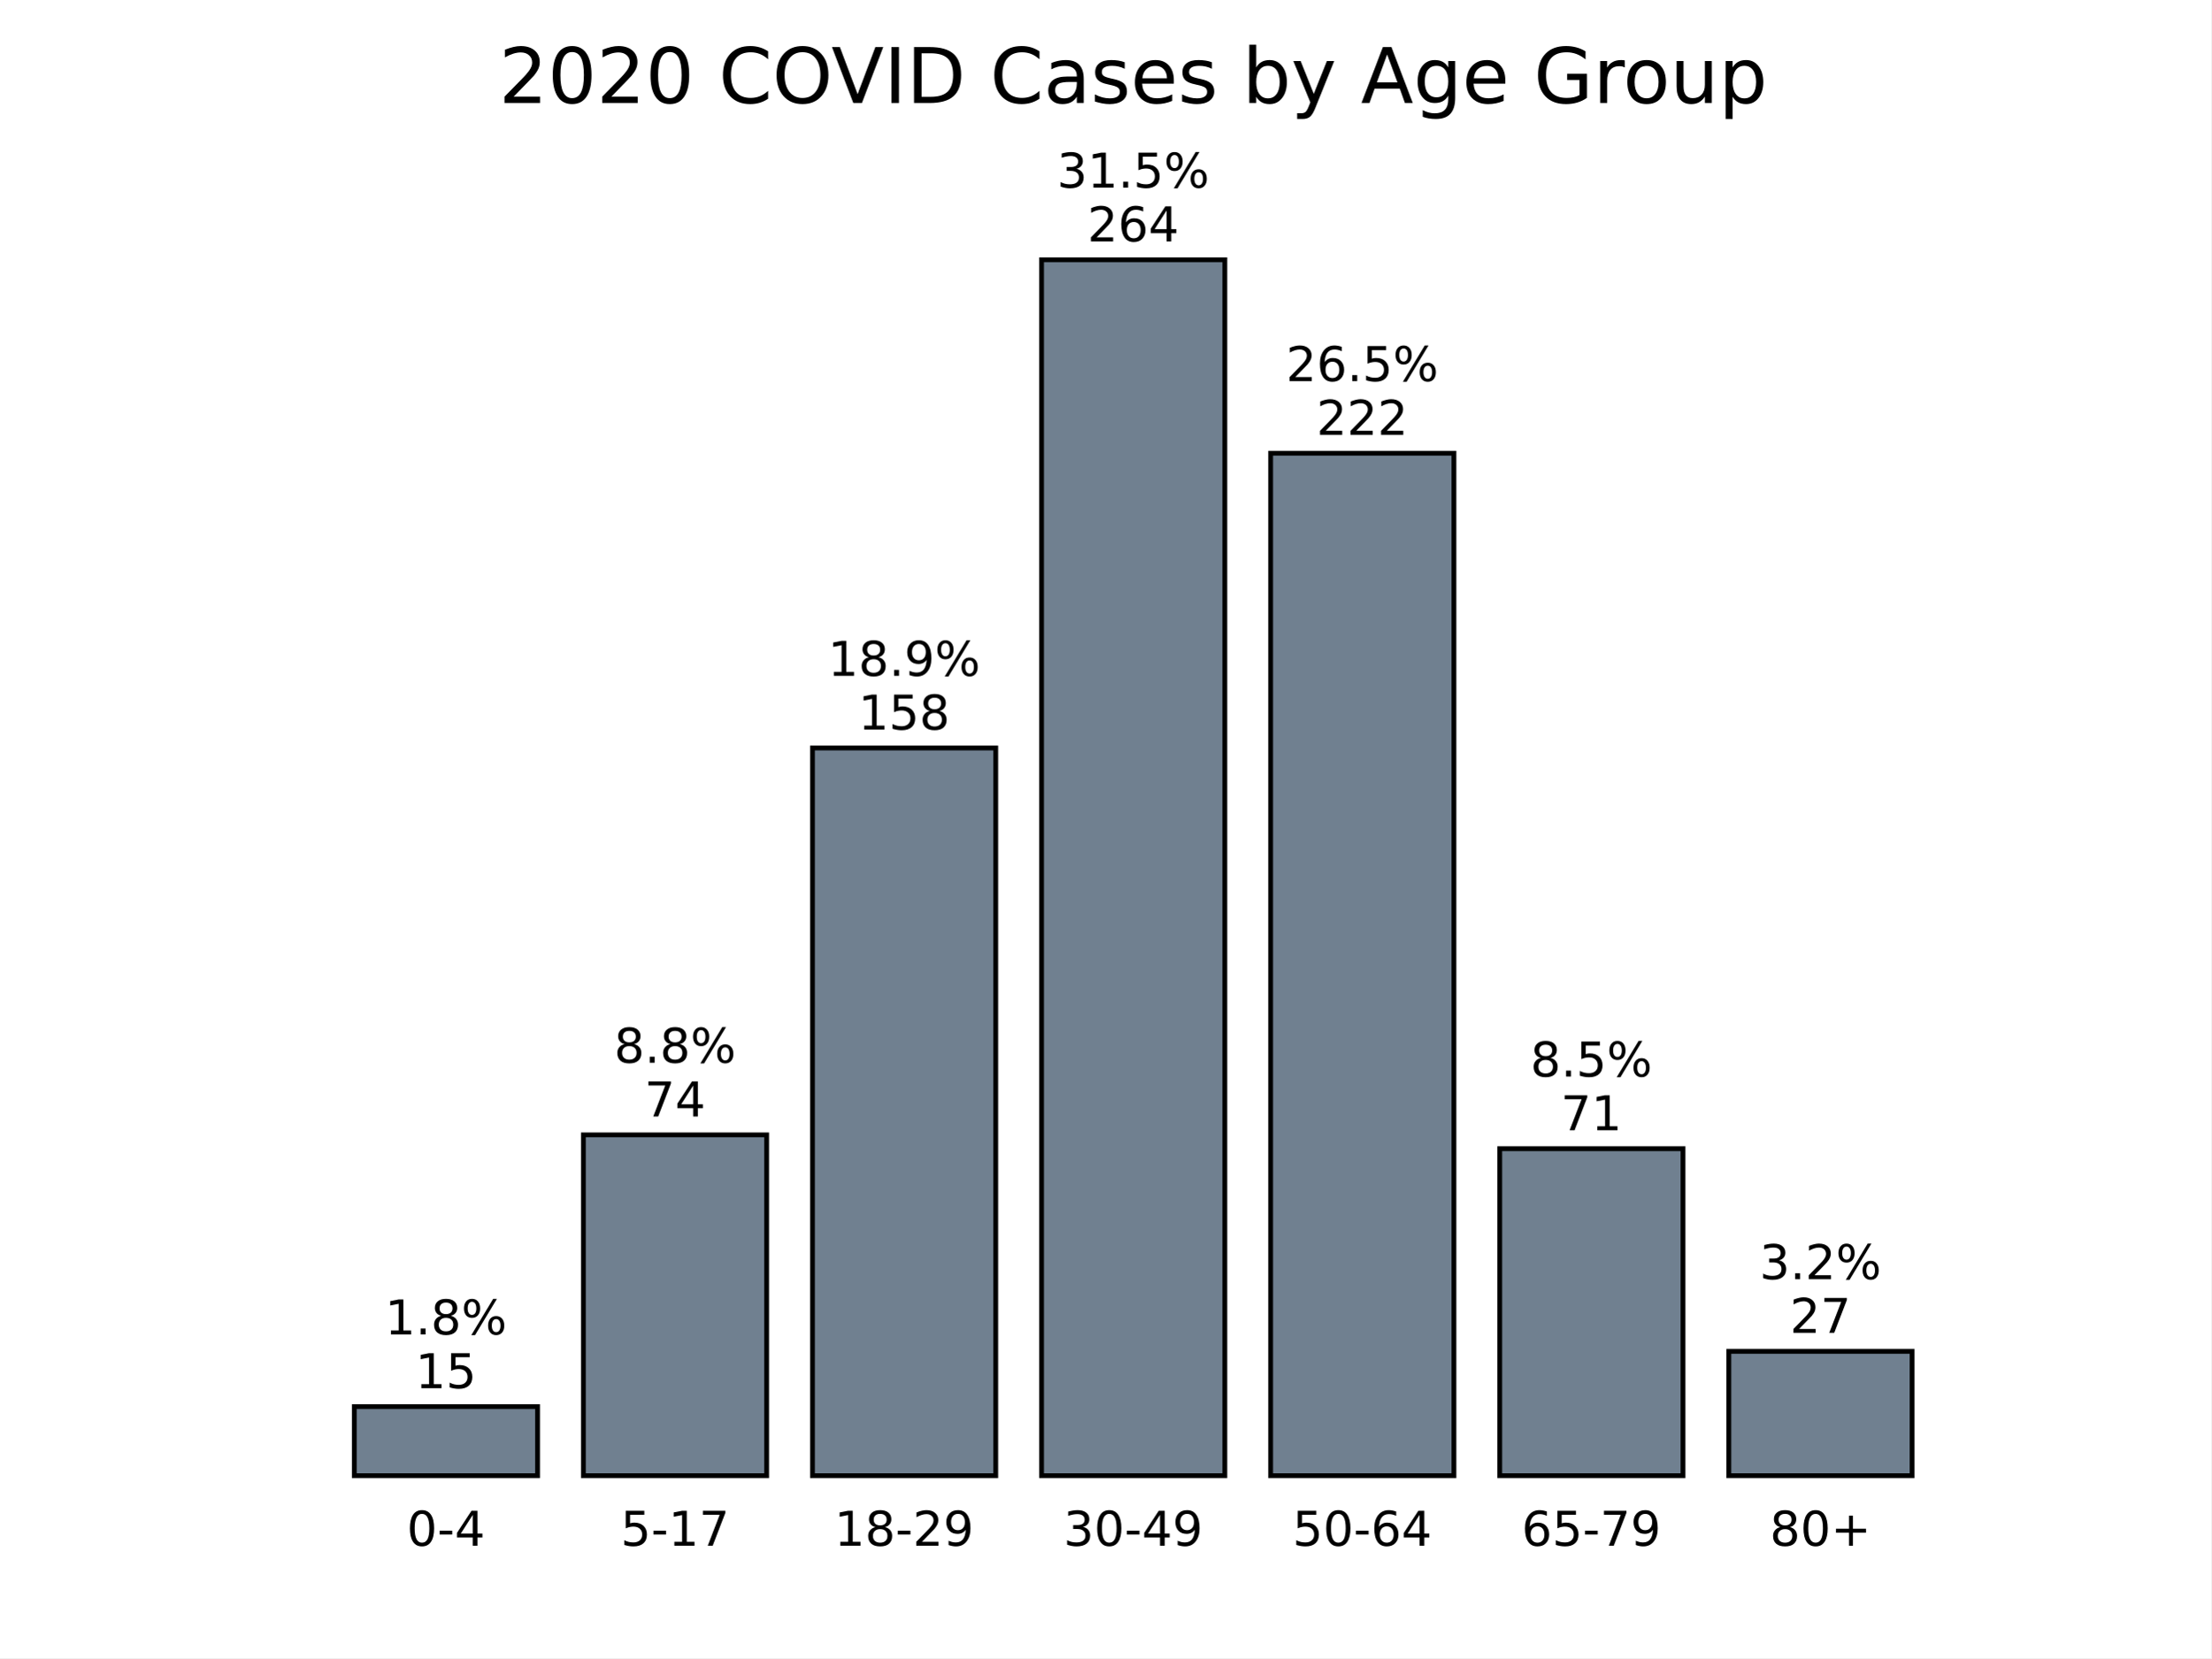
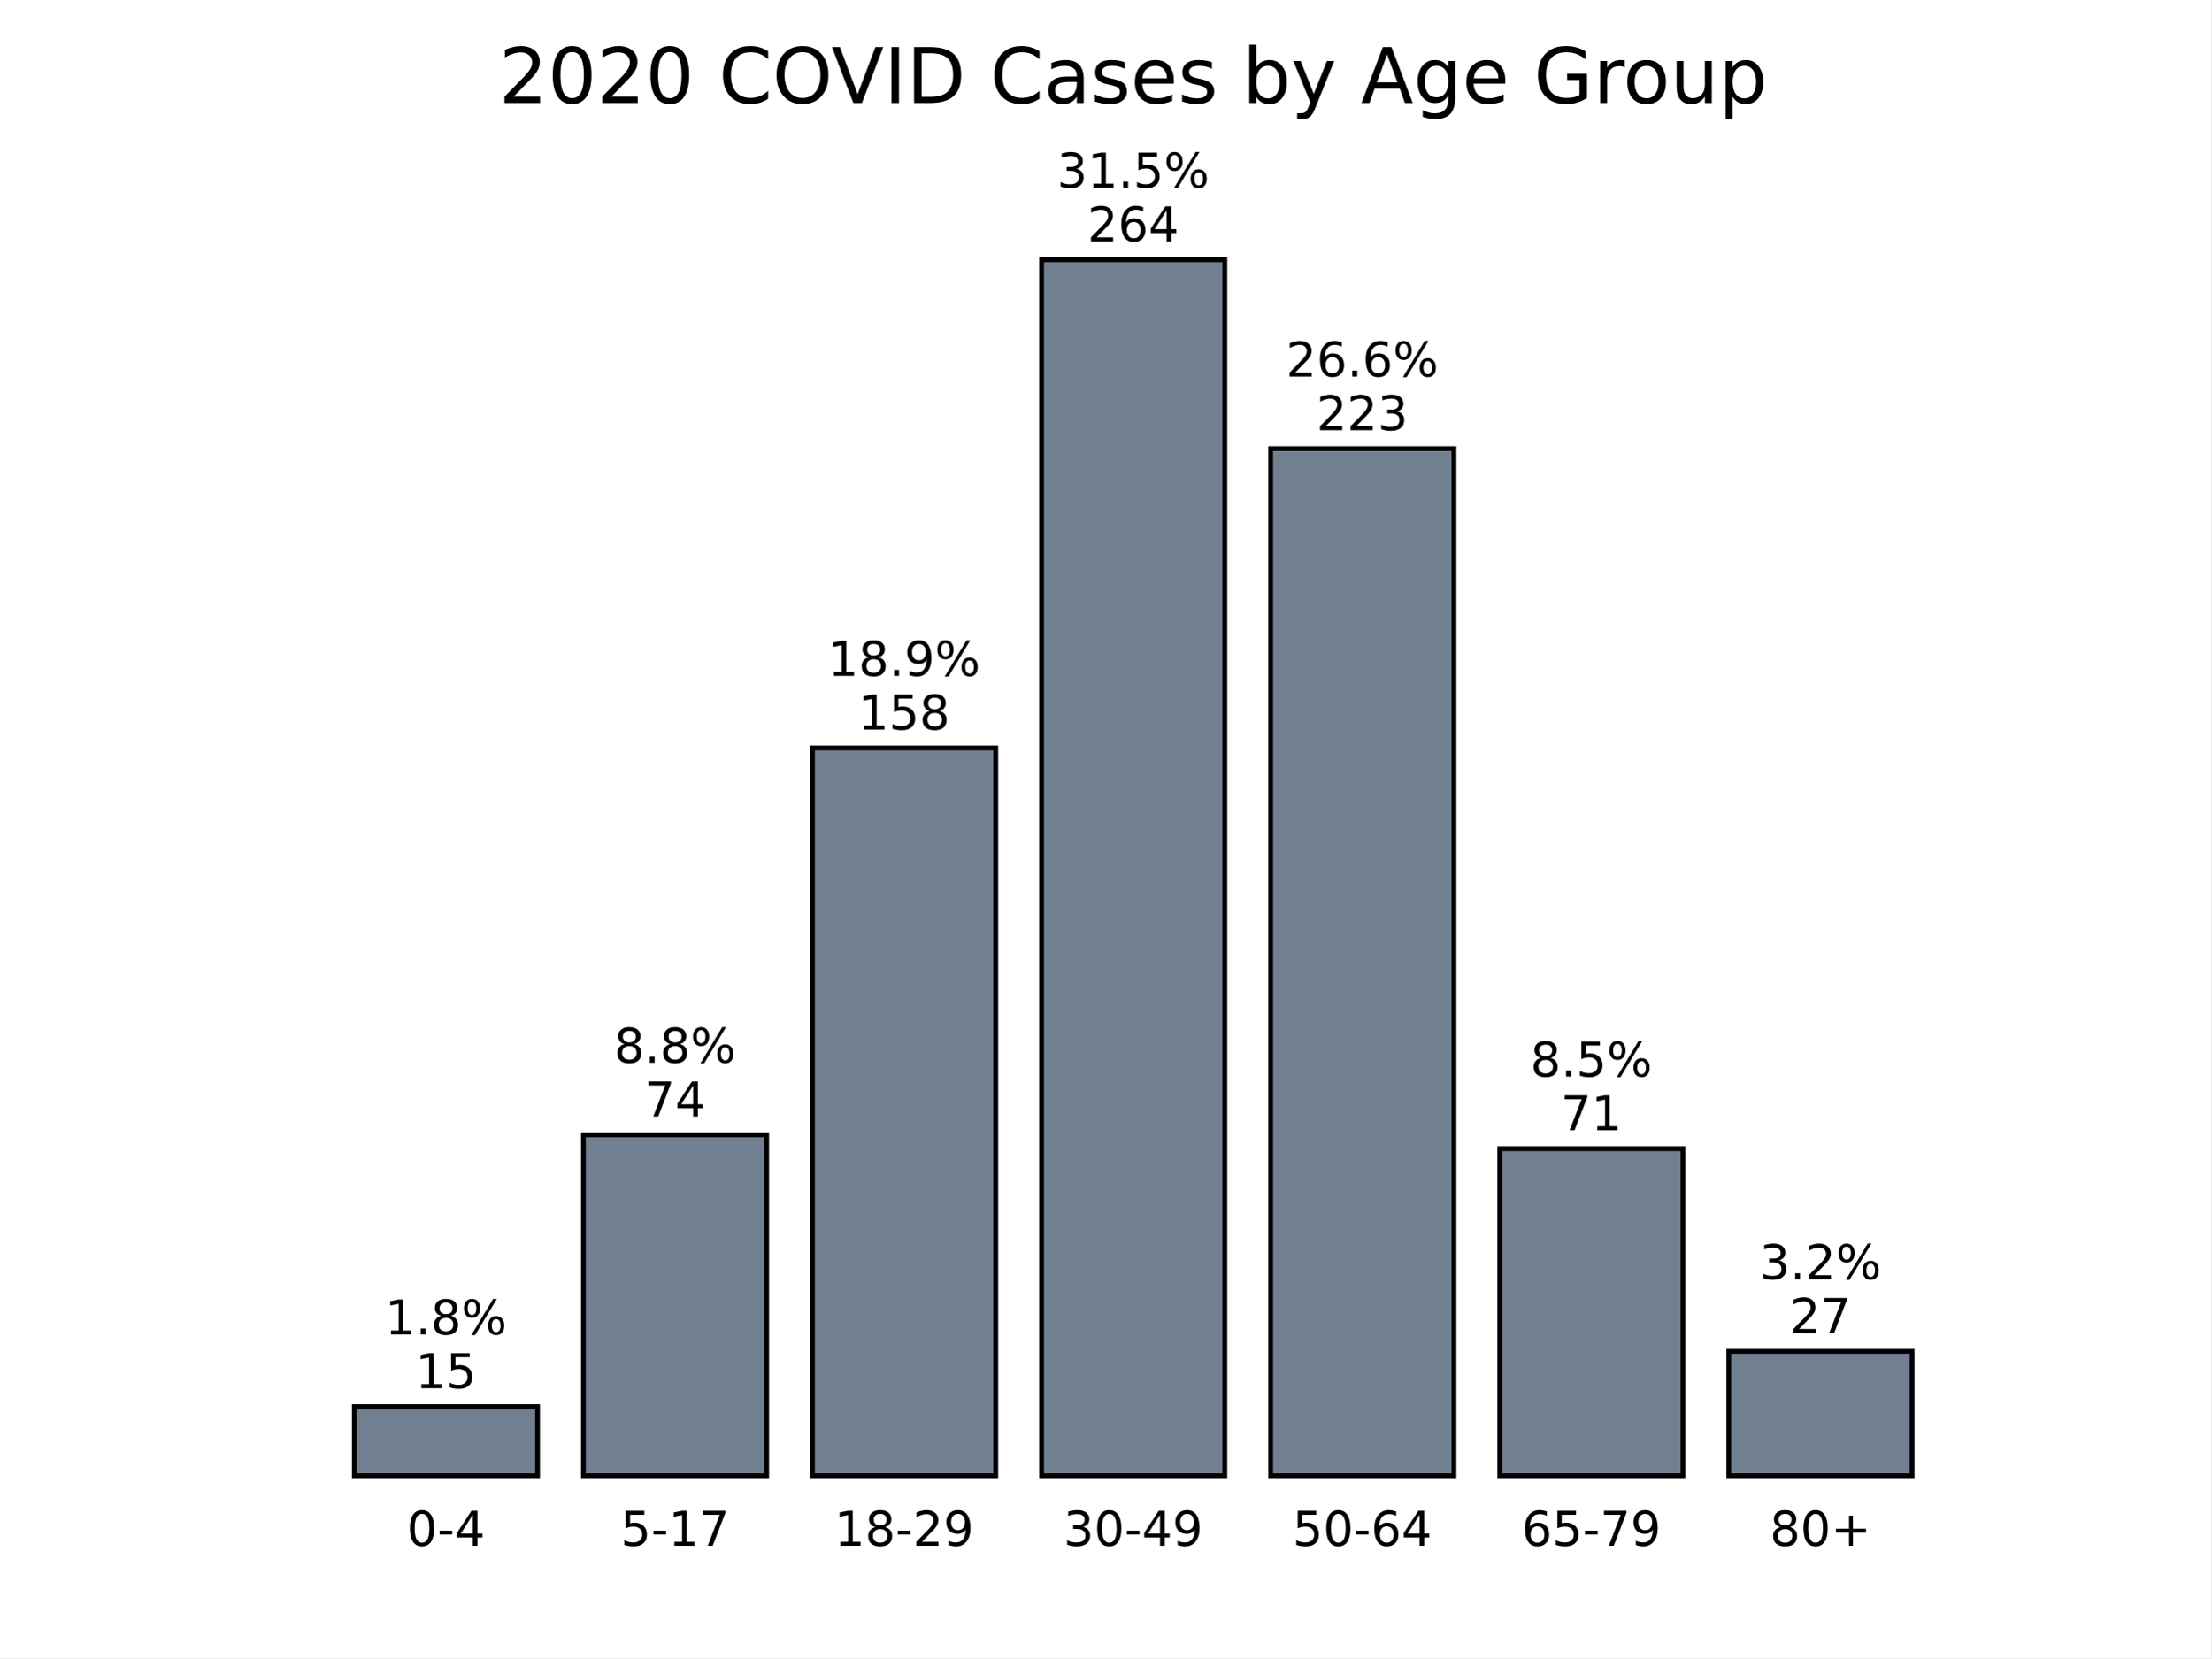
<svg xmlns="http://www.w3.org/2000/svg" xmlns:xlink="http://www.w3.org/1999/xlink" height="345.6pt" version="1.1" viewBox="0 0 460.8 345.6" width="460.8pt">
  <defs>
    <style type="text/css">*{stroke-linecap:butt;stroke-linejoin:round;}</style>
  </defs>
  <g id="figure_1">
    <g id="patch_1">
      <path d="M 0 345.6  L 460.8 345.6  L 460.8 0  L 0 0  z " style="fill:#ffffff;" />
    </g>
    <g id="axes_1">
      <g id="patch_2">
        <path d="M 57.6 307.584  L 414.72 307.584  L 414.72 41.472  L 57.6 41.472  z " style="fill:#ffffff;" />
      </g>
      <g id="patch_3">
        <path d="M 73.833 307.584  L 112.027 307.584  L 112.027 293.184  L 73.833 293.184  z " style="fill:#708090;stroke:#000000;stroke-linejoin:miter;" />
      </g>
      <g id="patch_4">
        <path d="M 121.576 307.584  L 159.771 307.584  L 159.771 236.544  L 121.576 236.544  z " style="fill:#708090;stroke:#000000;stroke-linejoin:miter;" />
      </g>
      <g id="patch_5">
        <path d="M 169.319 307.584  L 207.514 307.584  L 207.514 155.904  L 169.319 155.904  z " style="fill:#708090;stroke:#000000;stroke-linejoin:miter;" />
      </g>
      <g id="patch_6">
        <path d="M 217.063 307.584  L 255.257 307.584  L 255.257 54.144  L 217.063 54.144  z " style="fill:#708090;stroke:#000000;stroke-linejoin:miter;" />
      </g>
      <g id="patch_7">
-         <path d="M 264.806 307.584  L 303.001 307.584  L 303.001 94.464  L 264.806 94.464  z " style="fill:#708090;stroke:#000000;stroke-linejoin:miter;" />
+         <path d="M 264.806 307.584  L 303.001 307.584  L 303.001 93.504  L 264.806 93.504  z " style="fill:#708090;stroke:#000000;stroke-linejoin:miter;" />
      </g>
      <g id="patch_8">
        <path d="M 312.549 307.584  L 350.744 307.584  L 350.744 239.424  L 312.549 239.424  z " style="fill:#708090;stroke:#000000;stroke-linejoin:miter;" />
      </g>
      <g id="patch_9">
        <path d="M 360.293 307.584  L 398.487 307.584  L 398.487 281.664  L 360.293 281.664  z " style="fill:#708090;stroke:#000000;stroke-linejoin:miter;" />
      </g>
      <g id="matplotlib.axis_1">
        <g id="xtick_1">
          <g id="text_1">
            <g transform="translate(84.76365 322.1824)scale(0.1 -0.1)">
              <defs>
                <path d="M 31.781 66.406  Q 24.172 66.406 20.328 58.906  Q 16.5 51.422 16.5 36.375  Q 16.5 21.391 20.328 13.891  Q 24.172 6.391 31.781 6.391  Q 39.453 6.391 43.281 13.891  Q 47.125 21.391 47.125 36.375  Q 47.125 51.422 43.281 58.906  Q 39.453 66.406 31.781 66.406  z M 31.781 74.219  Q 44.047 74.219 50.516 64.516  Q 56.984 54.828 56.984 36.375  Q 56.984 17.969 50.516 8.266  Q 44.047 -1.422 31.781 -1.422  Q 19.531 -1.422 13.062 8.266  Q 6.594 17.969 6.594 36.375  Q 6.594 54.828 13.062 64.516  Q 19.531 74.219 31.781 74.219  z " id="DejaVuSans-48" />
                <path d="M 4.891 31.391  L 31.203 31.391  L 31.203 23.391  L 4.891 23.391  z " id="DejaVuSans-45" />
                <path d="M 37.797 64.312  L 12.891 25.391  L 37.797 25.391  z M 35.203 72.906  L 47.609 72.906  L 47.609 25.391  L 58.016 25.391  L 58.016 17.188  L 47.609 17.188  L 47.609 0  L 37.797 0  L 37.797 17.188  L 4.891 17.188  L 4.891 26.703  z " id="DejaVuSans-52" />
              </defs>
              <use xlink:href="#DejaVuSans-48" />
              <use x="63.623" xlink:href="#DejaVuSans-45" />
              <use x="99.707" xlink:href="#DejaVuSans-52" />
            </g>
          </g>
        </g>
        <g id="xtick_2">
          <g id="text_2">
            <g transform="translate(129.3257 322.1824)scale(0.1 -0.1)">
              <defs>
                <path d="M 10.797 72.906  L 49.516 72.906  L 49.516 64.594  L 19.828 64.594  L 19.828 46.734  Q 21.969 47.469 24.109 47.828  Q 26.266 48.188 28.422 48.188  Q 40.625 48.188 47.75 41.5  Q 54.891 34.812 54.891 23.391  Q 54.891 11.625 47.562 5.094  Q 40.234 -1.422 26.906 -1.422  Q 22.312 -1.422 17.547 -0.641  Q 12.797 0.141 7.719 1.703  L 7.719 11.625  Q 12.109 9.234 16.797 8.062  Q 21.484 6.891 26.703 6.891  Q 35.156 6.891 40.078 11.328  Q 45.016 15.766 45.016 23.391  Q 45.016 31 40.078 35.438  Q 35.156 39.891 26.703 39.891  Q 22.75 39.891 18.812 39.016  Q 14.891 38.141 10.797 36.281  z " id="DejaVuSans-53" />
                <path d="M 12.406 8.297  L 28.516 8.297  L 28.516 63.922  L 10.984 60.406  L 10.984 69.391  L 28.422 72.906  L 38.281 72.906  L 38.281 8.297  L 54.391 8.297  L 54.391 0  L 12.406 0  z " id="DejaVuSans-49" />
                <path d="M 8.203 72.906  L 55.078 72.906  L 55.078 68.703  L 28.609 0  L 18.312 0  L 43.219 64.594  L 8.203 64.594  z " id="DejaVuSans-55" />
              </defs>
              <use xlink:href="#DejaVuSans-53" />
              <use x="63.623" xlink:href="#DejaVuSans-45" />
              <use x="99.707" xlink:href="#DejaVuSans-49" />
              <use x="163.33" xlink:href="#DejaVuSans-55" />
            </g>
          </g>
        </g>
        <g id="xtick_3">
          <g id="text_3">
            <g transform="translate(173.8878 322.1824)scale(0.1 -0.1)">
              <defs>
                <path d="M 31.781 34.625  Q 24.75 34.625 20.719 30.859  Q 16.703 27.094 16.703 20.516  Q 16.703 13.922 20.719 10.156  Q 24.75 6.391 31.781 6.391  Q 38.812 6.391 42.859 10.172  Q 46.922 13.969 46.922 20.516  Q 46.922 27.094 42.891 30.859  Q 38.875 34.625 31.781 34.625  z M 21.922 38.812  Q 15.578 40.375 12.031 44.719  Q 8.5 49.078 8.5 55.328  Q 8.5 64.062 14.719 69.141  Q 20.953 74.219 31.781 74.219  Q 42.672 74.219 48.875 69.141  Q 55.078 64.062 55.078 55.328  Q 55.078 49.078 51.531 44.719  Q 48 40.375 41.703 38.812  Q 48.828 37.156 52.797 32.312  Q 56.781 27.484 56.781 20.516  Q 56.781 9.906 50.312 4.234  Q 43.844 -1.422 31.781 -1.422  Q 19.734 -1.422 13.25 4.234  Q 6.781 9.906 6.781 20.516  Q 6.781 27.484 10.781 32.312  Q 14.797 37.156 21.922 38.812  z M 18.312 54.391  Q 18.312 48.734 21.844 45.562  Q 25.391 42.391 31.781 42.391  Q 38.141 42.391 41.719 45.562  Q 45.312 48.734 45.312 54.391  Q 45.312 60.062 41.719 63.234  Q 38.141 66.406 31.781 66.406  Q 25.391 66.406 21.844 63.234  Q 18.312 60.062 18.312 54.391  z " id="DejaVuSans-56" />
                <path d="M 19.188 8.297  L 53.609 8.297  L 53.609 0  L 7.328 0  L 7.328 8.297  Q 12.938 14.109 22.625 23.891  Q 32.328 33.688 34.812 36.531  Q 39.547 41.844 41.422 45.531  Q 43.312 49.219 43.312 52.781  Q 43.312 58.594 39.234 62.25  Q 35.156 65.922 28.609 65.922  Q 23.969 65.922 18.812 64.312  Q 13.672 62.703 7.812 59.422  L 7.812 69.391  Q 13.766 71.781 18.938 73  Q 24.125 74.219 28.422 74.219  Q 39.75 74.219 46.484 68.547  Q 53.219 62.891 53.219 53.422  Q 53.219 48.922 51.531 44.891  Q 49.859 40.875 45.406 35.406  Q 44.188 33.984 37.641 27.219  Q 31.109 20.453 19.188 8.297  z " id="DejaVuSans-50" />
                <path d="M 10.984 1.516  L 10.984 10.5  Q 14.703 8.734 18.5 7.812  Q 22.312 6.891 25.984 6.891  Q 35.75 6.891 40.891 13.453  Q 46.047 20.016 46.781 33.406  Q 43.953 29.203 39.594 26.953  Q 35.25 24.703 29.984 24.703  Q 19.047 24.703 12.672 31.312  Q 6.297 37.938 6.297 49.422  Q 6.297 60.641 12.938 67.422  Q 19.578 74.219 30.609 74.219  Q 43.266 74.219 49.922 64.516  Q 56.594 54.828 56.594 36.375  Q 56.594 19.141 48.406 8.859  Q 40.234 -1.422 26.422 -1.422  Q 22.703 -1.422 18.891 -0.688  Q 15.094 0.047 10.984 1.516  z M 30.609 32.422  Q 37.25 32.422 41.125 36.953  Q 45.016 41.5 45.016 49.422  Q 45.016 57.281 41.125 61.844  Q 37.25 66.406 30.609 66.406  Q 23.969 66.406 20.094 61.844  Q 16.219 57.281 16.219 49.422  Q 16.219 41.5 20.094 36.953  Q 23.969 32.422 30.609 32.422  z " id="DejaVuSans-57" />
              </defs>
              <use xlink:href="#DejaVuSans-49" />
              <use x="63.623" xlink:href="#DejaVuSans-56" />
              <use x="127.246" xlink:href="#DejaVuSans-45" />
              <use x="163.33" xlink:href="#DejaVuSans-50" />
              <use x="226.953" xlink:href="#DejaVuSans-57" />
            </g>
          </g>
        </g>
        <g id="xtick_4">
          <g id="text_4">
            <g transform="translate(221.6311 322.1824)scale(0.1 -0.1)">
              <defs>
                <path d="M 40.578 39.312  Q 47.656 37.797 51.625 33  Q 55.609 28.219 55.609 21.188  Q 55.609 10.406 48.188 4.484  Q 40.766 -1.422 27.094 -1.422  Q 22.516 -1.422 17.656 -0.516  Q 12.797 0.391 7.625 2.203  L 7.625 11.719  Q 11.719 9.328 16.594 8.109  Q 21.484 6.891 26.812 6.891  Q 36.078 6.891 40.938 10.547  Q 45.797 14.203 45.797 21.188  Q 45.797 27.641 41.281 31.266  Q 36.766 34.906 28.719 34.906  L 20.219 34.906  L 20.219 43.016  L 29.109 43.016  Q 36.375 43.016 40.234 45.922  Q 44.094 48.828 44.094 54.297  Q 44.094 59.906 40.109 62.906  Q 36.141 65.922 28.719 65.922  Q 24.656 65.922 20.016 65.031  Q 15.375 64.156 9.812 62.312  L 9.812 71.094  Q 15.438 72.656 20.344 73.438  Q 25.25 74.219 29.594 74.219  Q 40.828 74.219 47.359 69.109  Q 53.906 64.016 53.906 55.328  Q 53.906 49.266 50.438 45.094  Q 46.969 40.922 40.578 39.312  z " id="DejaVuSans-51" />
              </defs>
              <use xlink:href="#DejaVuSans-51" />
              <use x="63.623" xlink:href="#DejaVuSans-48" />
              <use x="127.246" xlink:href="#DejaVuSans-45" />
              <use x="163.33" xlink:href="#DejaVuSans-52" />
              <use x="226.953" xlink:href="#DejaVuSans-57" />
            </g>
          </g>
        </g>
        <g id="xtick_5">
          <g id="text_5">
            <g transform="translate(269.3744 322.1824)scale(0.1 -0.1)">
              <defs>
                <path d="M 33.016 40.375  Q 26.375 40.375 22.484 35.828  Q 18.609 31.297 18.609 23.391  Q 18.609 15.531 22.484 10.953  Q 26.375 6.391 33.016 6.391  Q 39.656 6.391 43.531 10.953  Q 47.406 15.531 47.406 23.391  Q 47.406 31.297 43.531 35.828  Q 39.656 40.375 33.016 40.375  z M 52.594 71.297  L 52.594 62.312  Q 48.875 64.062 45.094 64.984  Q 41.312 65.922 37.594 65.922  Q 27.828 65.922 22.672 59.328  Q 17.531 52.734 16.797 39.406  Q 19.672 43.656 24.016 45.922  Q 28.375 48.188 33.594 48.188  Q 44.578 48.188 50.953 41.516  Q 57.328 34.859 57.328 23.391  Q 57.328 12.156 50.688 5.359  Q 44.047 -1.422 33.016 -1.422  Q 20.359 -1.422 13.672 8.266  Q 6.984 17.969 6.984 36.375  Q 6.984 53.656 15.188 63.938  Q 23.391 74.219 37.203 74.219  Q 40.922 74.219 44.703 73.484  Q 48.484 72.75 52.594 71.297  z " id="DejaVuSans-54" />
              </defs>
              <use xlink:href="#DejaVuSans-53" />
              <use x="63.623" xlink:href="#DejaVuSans-48" />
              <use x="127.246" xlink:href="#DejaVuSans-45" />
              <use x="163.33" xlink:href="#DejaVuSans-54" />
              <use x="226.953" xlink:href="#DejaVuSans-52" />
            </g>
          </g>
        </g>
        <g id="xtick_6">
          <g id="text_6">
            <g transform="translate(317.1177 322.1824)scale(0.1 -0.1)">
              <use xlink:href="#DejaVuSans-54" />
              <use x="63.623" xlink:href="#DejaVuSans-53" />
              <use x="127.246" xlink:href="#DejaVuSans-45" />
              <use x="163.33" xlink:href="#DejaVuSans-55" />
              <use x="226.953" xlink:href="#DejaVuSans-57" />
            </g>
          </g>
        </g>
        <g id="xtick_7">
          <g id="text_7">
            <g transform="translate(368.8376 322.1824)scale(0.1 -0.1)">
              <defs>
                <path d="M 46 62.703  L 46 35.5  L 73.188 35.5  L 73.188 27.203  L 46 27.203  L 46 0  L 37.797 0  L 37.797 27.203  L 10.594 27.203  L 10.594 35.5  L 37.797 35.5  L 37.797 62.703  z " id="DejaVuSans-43" />
              </defs>
              <use xlink:href="#DejaVuSans-56" />
              <use x="63.623" xlink:href="#DejaVuSans-48" />
              <use x="127.246" xlink:href="#DejaVuSans-43" />
            </g>
          </g>
        </g>
      </g>
      <g id="matplotlib.axis_2" />
      <g id="text_8">
        <g transform="translate(80.22771 278.1462)scale(0.1 -0.1)">
          <defs>
            <path d="M 10.688 12.406  L 21 12.406  L 21 0  L 10.688 0  z " id="DejaVuSans-46" />
            <path d="M 72.703 32.078  Q 68.453 32.078 66.031 28.469  Q 63.625 24.859 63.625 18.406  Q 63.625 12.062 66.031 8.422  Q 68.453 4.781 72.703 4.781  Q 76.859 4.781 79.266 8.422  Q 81.688 12.062 81.688 18.406  Q 81.688 24.812 79.266 28.438  Q 76.859 32.078 72.703 32.078  z M 72.703 38.281  Q 80.422 38.281 84.953 32.906  Q 89.5 27.547 89.5 18.406  Q 89.5 9.281 84.938 3.922  Q 80.375 -1.422 72.703 -1.422  Q 64.891 -1.422 60.344 3.922  Q 55.812 9.281 55.812 18.406  Q 55.812 27.594 60.375 32.938  Q 64.938 38.281 72.703 38.281  z M 22.312 68.016  Q 18.109 68.016 15.688 64.375  Q 13.281 60.75 13.281 54.391  Q 13.281 47.953 15.672 44.328  Q 18.062 40.719 22.312 40.719  Q 26.562 40.719 28.969 44.328  Q 31.391 47.953 31.391 54.391  Q 31.391 60.688 28.953 64.344  Q 26.516 68.016 22.312 68.016  z M 66.406 74.219  L 74.219 74.219  L 28.609 -1.422  L 20.797 -1.422  z M 22.312 74.219  Q 30.031 74.219 34.609 68.875  Q 39.203 63.531 39.203 54.391  Q 39.203 45.172 34.641 39.844  Q 30.078 34.516 22.312 34.516  Q 14.547 34.516 10.031 39.859  Q 5.516 45.219 5.516 54.391  Q 5.516 63.484 10.047 68.844  Q 14.594 74.219 22.312 74.219  z " id="DejaVuSans-37" />
          </defs>
          <use xlink:href="#DejaVuSans-49" />
          <use x="63.623" xlink:href="#DejaVuSans-46" />
          <use x="95.41" xlink:href="#DejaVuSans-56" />
          <use x="159.033" xlink:href="#DejaVuSans-37" />
        </g>
        <g transform="translate(86.56755 289.344)scale(0.1 -0.1)">
          <use xlink:href="#DejaVuSans-49" />
          <use x="63.623" xlink:href="#DejaVuSans-53" />
        </g>
      </g>
      <g id="text_9">
        <g transform="translate(127.971 221.5062)scale(0.1 -0.1)">
          <use xlink:href="#DejaVuSans-56" />
          <use x="63.623" xlink:href="#DejaVuSans-46" />
          <use x="95.41" xlink:href="#DejaVuSans-56" />
          <use x="159.033" xlink:href="#DejaVuSans-37" />
        </g>
        <g transform="translate(134.3109 232.704)scale(0.1 -0.1)">
          <use xlink:href="#DejaVuSans-55" />
          <use x="63.623" xlink:href="#DejaVuSans-52" />
        </g>
      </g>
      <g id="text_10">
        <g transform="translate(172.5331 140.8662)scale(0.1 -0.1)">
          <use xlink:href="#DejaVuSans-49" />
          <use x="63.623" xlink:href="#DejaVuSans-56" />
          <use x="127.246" xlink:href="#DejaVuSans-46" />
          <use x="159.033" xlink:href="#DejaVuSans-57" />
          <use x="222.656" xlink:href="#DejaVuSans-37" />
        </g>
        <g transform="translate(178.8729 152.064)scale(0.1 -0.1)">
          <use xlink:href="#DejaVuSans-49" />
          <use x="63.623" xlink:href="#DejaVuSans-53" />
          <use x="127.246" xlink:href="#DejaVuSans-56" />
        </g>
      </g>
      <g id="text_11">
        <g transform="translate(220.2764 39.10619)scale(0.1 -0.1)">
          <use xlink:href="#DejaVuSans-51" />
          <use x="63.623" xlink:href="#DejaVuSans-49" />
          <use x="127.246" xlink:href="#DejaVuSans-46" />
          <use x="159.033" xlink:href="#DejaVuSans-53" />
          <use x="222.656" xlink:href="#DejaVuSans-37" />
        </g>
        <g transform="translate(226.6163 50.304)scale(0.1 -0.1)">
          <use xlink:href="#DejaVuSans-50" />
          <use x="63.623" xlink:href="#DejaVuSans-54" />
          <use x="127.246" xlink:href="#DejaVuSans-52" />
        </g>
      </g>
      <g id="text_12">
-         <g transform="translate(268.0197 79.42619)scale(0.1 -0.1)">
+         <g transform="translate(268.0197 78.46619)scale(0.1 -0.1)">
          <use xlink:href="#DejaVuSans-50" />
          <use x="63.623" xlink:href="#DejaVuSans-54" />
          <use x="127.246" xlink:href="#DejaVuSans-46" />
-           <use x="159.033" xlink:href="#DejaVuSans-53" />
+           <use x="159.033" xlink:href="#DejaVuSans-54" />
          <use x="222.656" xlink:href="#DejaVuSans-37" />
        </g>
-         <g transform="translate(274.3596 90.624)scale(0.1 -0.1)">
+         <g transform="translate(274.3596 89.664)scale(0.1 -0.1)">
          <use xlink:href="#DejaVuSans-50" />
          <use x="63.623" xlink:href="#DejaVuSans-50" />
-           <use x="127.246" xlink:href="#DejaVuSans-50" />
+           <use x="127.246" xlink:href="#DejaVuSans-51" />
        </g>
      </g>
      <g id="text_13">
        <g transform="translate(318.9443 224.3862)scale(0.1 -0.1)">
          <use xlink:href="#DejaVuSans-56" />
          <use x="63.623" xlink:href="#DejaVuSans-46" />
          <use x="95.41" xlink:href="#DejaVuSans-53" />
          <use x="159.033" xlink:href="#DejaVuSans-37" />
        </g>
        <g transform="translate(325.2841 235.584)scale(0.1 -0.1)">
          <use xlink:href="#DejaVuSans-55" />
          <use x="63.623" xlink:href="#DejaVuSans-49" />
        </g>
      </g>
      <g id="text_14">
        <g transform="translate(366.6876 266.6262)scale(0.1 -0.1)">
          <use xlink:href="#DejaVuSans-51" />
          <use x="63.623" xlink:href="#DejaVuSans-46" />
          <use x="95.41" xlink:href="#DejaVuSans-50" />
          <use x="159.033" xlink:href="#DejaVuSans-37" />
        </g>
        <g transform="translate(373.0274 277.824)scale(0.1 -0.1)">
          <use xlink:href="#DejaVuSans-50" />
          <use x="63.623" xlink:href="#DejaVuSans-55" />
        </g>
      </g>
      <g id="text_15">
        <g transform="translate(103.9663 21.472)scale(0.16 -0.16)">
          <defs>
            <path id="DejaVuSans-32" />
            <path d="M 64.406 67.281  L 64.406 56.891  Q 59.422 61.531 53.781 63.812  Q 48.141 66.109 41.797 66.109  Q 29.297 66.109 22.656 58.469  Q 16.016 50.828 16.016 36.375  Q 16.016 21.969 22.656 14.328  Q 29.297 6.688 41.797 6.688  Q 48.141 6.688 53.781 8.984  Q 59.422 11.281 64.406 15.922  L 64.406 5.609  Q 59.234 2.094 53.438 0.328  Q 47.656 -1.422 41.219 -1.422  Q 24.656 -1.422 15.125 8.703  Q 5.609 18.844 5.609 36.375  Q 5.609 53.953 15.125 64.078  Q 24.656 74.219 41.219 74.219  Q 47.75 74.219 53.531 72.484  Q 59.328 70.75 64.406 67.281  z " id="DejaVuSans-67" />
            <path d="M 39.406 66.219  Q 28.656 66.219 22.328 58.203  Q 16.016 50.203 16.016 36.375  Q 16.016 22.609 22.328 14.594  Q 28.656 6.594 39.406 6.594  Q 50.141 6.594 56.422 14.594  Q 62.703 22.609 62.703 36.375  Q 62.703 50.203 56.422 58.203  Q 50.141 66.219 39.406 66.219  z M 39.406 74.219  Q 54.734 74.219 63.906 63.938  Q 73.094 53.656 73.094 36.375  Q 73.094 19.141 63.906 8.859  Q 54.734 -1.422 39.406 -1.422  Q 24.031 -1.422 14.812 8.828  Q 5.609 19.094 5.609 36.375  Q 5.609 53.656 14.812 63.938  Q 24.031 74.219 39.406 74.219  z " id="DejaVuSans-79" />
            <path d="M 28.609 0  L 0.781 72.906  L 11.078 72.906  L 34.188 11.531  L 57.328 72.906  L 67.578 72.906  L 39.797 0  z " id="DejaVuSans-86" />
            <path d="M 9.812 72.906  L 19.672 72.906  L 19.672 0  L 9.812 0  z " id="DejaVuSans-73" />
            <path d="M 19.672 64.797  L 19.672 8.109  L 31.594 8.109  Q 46.688 8.109 53.688 14.938  Q 60.688 21.781 60.688 36.531  Q 60.688 51.172 53.688 57.984  Q 46.688 64.797 31.594 64.797  z M 9.812 72.906  L 30.078 72.906  Q 51.266 72.906 61.172 64.094  Q 71.094 55.281 71.094 36.531  Q 71.094 17.672 61.125 8.828  Q 51.172 0 30.078 0  L 9.812 0  z " id="DejaVuSans-68" />
            <path d="M 34.281 27.484  Q 23.391 27.484 19.188 25  Q 14.984 22.516 14.984 16.5  Q 14.984 11.719 18.141 8.906  Q 21.297 6.109 26.703 6.109  Q 34.188 6.109 38.703 11.406  Q 43.219 16.703 43.219 25.484  L 43.219 27.484  z M 52.203 31.203  L 52.203 0  L 43.219 0  L 43.219 8.297  Q 40.141 3.328 35.547 0.953  Q 30.953 -1.422 24.312 -1.422  Q 15.922 -1.422 10.953 3.297  Q 6 8.016 6 15.922  Q 6 25.141 12.172 29.828  Q 18.359 34.516 30.609 34.516  L 43.219 34.516  L 43.219 35.406  Q 43.219 41.609 39.141 45  Q 35.062 48.391 27.688 48.391  Q 23 48.391 18.547 47.266  Q 14.109 46.141 10.016 43.891  L 10.016 52.203  Q 14.938 54.109 19.578 55.047  Q 24.219 56 28.609 56  Q 40.484 56 46.344 49.844  Q 52.203 43.703 52.203 31.203  z " id="DejaVuSans-97" />
            <path d="M 44.281 53.078  L 44.281 44.578  Q 40.484 46.531 36.375 47.5  Q 32.281 48.484 27.875 48.484  Q 21.188 48.484 17.844 46.438  Q 14.5 44.391 14.5 40.281  Q 14.5 37.156 16.891 35.375  Q 19.281 33.594 26.516 31.984  L 29.594 31.297  Q 39.156 29.25 43.188 25.516  Q 47.219 21.781 47.219 15.094  Q 47.219 7.469 41.188 3.016  Q 35.156 -1.422 24.609 -1.422  Q 20.219 -1.422 15.453 -0.562  Q 10.688 0.297 5.422 2  L 5.422 11.281  Q 10.406 8.688 15.234 7.391  Q 20.062 6.109 24.812 6.109  Q 31.156 6.109 34.562 8.281  Q 37.984 10.453 37.984 14.406  Q 37.984 18.062 35.516 20.016  Q 33.062 21.969 24.703 23.781  L 21.578 24.516  Q 13.234 26.266 9.516 29.906  Q 5.812 33.547 5.812 39.891  Q 5.812 47.609 11.281 51.797  Q 16.75 56 26.812 56  Q 31.781 56 36.172 55.266  Q 40.578 54.547 44.281 53.078  z " id="DejaVuSans-115" />
            <path d="M 56.203 29.594  L 56.203 25.203  L 14.891 25.203  Q 15.484 15.922 20.484 11.062  Q 25.484 6.203 34.422 6.203  Q 39.594 6.203 44.453 7.469  Q 49.312 8.734 54.109 11.281  L 54.109 2.781  Q 49.266 0.734 44.188 -0.344  Q 39.109 -1.422 33.891 -1.422  Q 20.797 -1.422 13.156 6.188  Q 5.516 13.812 5.516 26.812  Q 5.516 40.234 12.766 48.109  Q 20.016 56 32.328 56  Q 43.359 56 49.781 48.891  Q 56.203 41.797 56.203 29.594  z M 47.219 32.234  Q 47.125 39.594 43.094 43.984  Q 39.062 48.391 32.422 48.391  Q 24.906 48.391 20.391 44.141  Q 15.875 39.891 15.188 32.172  z " id="DejaVuSans-101" />
            <path d="M 48.688 27.297  Q 48.688 37.203 44.609 42.844  Q 40.531 48.484 33.406 48.484  Q 26.266 48.484 22.188 42.844  Q 18.109 37.203 18.109 27.297  Q 18.109 17.391 22.188 11.75  Q 26.266 6.109 33.406 6.109  Q 40.531 6.109 44.609 11.75  Q 48.688 17.391 48.688 27.297  z M 18.109 46.391  Q 20.953 51.266 25.266 53.625  Q 29.594 56 35.594 56  Q 45.562 56 51.781 48.094  Q 58.016 40.188 58.016 27.297  Q 58.016 14.406 51.781 6.484  Q 45.562 -1.422 35.594 -1.422  Q 29.594 -1.422 25.266 0.953  Q 20.953 3.328 18.109 8.203  L 18.109 0  L 9.078 0  L 9.078 75.984  L 18.109 75.984  z " id="DejaVuSans-98" />
            <path d="M 32.172 -5.078  Q 28.375 -14.844 24.75 -17.812  Q 21.141 -20.797 15.094 -20.797  L 7.906 -20.797  L 7.906 -13.281  L 13.188 -13.281  Q 16.891 -13.281 18.938 -11.516  Q 21 -9.766 23.484 -3.219  L 25.094 0.875  L 2.984 54.688  L 12.5 54.688  L 29.594 11.922  L 46.688 54.688  L 56.203 54.688  z " id="DejaVuSans-121" />
            <path d="M 34.188 63.188  L 20.797 26.906  L 47.609 26.906  z M 28.609 72.906  L 39.797 72.906  L 67.578 0  L 57.328 0  L 50.688 18.703  L 17.828 18.703  L 11.188 0  L 0.781 0  z " id="DejaVuSans-65" />
            <path d="M 45.406 27.984  Q 45.406 37.75 41.375 43.109  Q 37.359 48.484 30.078 48.484  Q 22.859 48.484 18.828 43.109  Q 14.797 37.75 14.797 27.984  Q 14.797 18.266 18.828 12.891  Q 22.859 7.516 30.078 7.516  Q 37.359 7.516 41.375 12.891  Q 45.406 18.266 45.406 27.984  z M 54.391 6.781  Q 54.391 -7.172 48.188 -13.984  Q 42 -20.797 29.203 -20.797  Q 24.469 -20.797 20.266 -20.094  Q 16.062 -19.391 12.109 -17.922  L 12.109 -9.188  Q 16.062 -11.328 19.922 -12.344  Q 23.781 -13.375 27.781 -13.375  Q 36.625 -13.375 41.016 -8.766  Q 45.406 -4.156 45.406 5.172  L 45.406 9.625  Q 42.625 4.781 38.281 2.391  Q 33.938 0 27.875 0  Q 17.828 0 11.672 7.656  Q 5.516 15.328 5.516 27.984  Q 5.516 40.672 11.672 48.328  Q 17.828 56 27.875 56  Q 33.938 56 38.281 53.609  Q 42.625 51.219 45.406 46.391  L 45.406 54.688  L 54.391 54.688  z " id="DejaVuSans-103" />
            <path d="M 59.516 10.406  L 59.516 29.984  L 43.406 29.984  L 43.406 38.094  L 69.281 38.094  L 69.281 6.781  Q 63.578 2.734 56.688 0.656  Q 49.812 -1.422 42 -1.422  Q 24.906 -1.422 15.25 8.562  Q 5.609 18.562 5.609 36.375  Q 5.609 54.25 15.25 64.234  Q 24.906 74.219 42 74.219  Q 49.125 74.219 55.547 72.453  Q 61.969 70.703 67.391 67.281  L 67.391 56.781  Q 61.922 61.422 55.766 63.766  Q 49.609 66.109 42.828 66.109  Q 29.438 66.109 22.719 58.641  Q 16.016 51.172 16.016 36.375  Q 16.016 21.625 22.719 14.156  Q 29.438 6.688 42.828 6.688  Q 48.047 6.688 52.141 7.594  Q 56.25 8.5 59.516 10.406  z " id="DejaVuSans-71" />
            <path d="M 41.109 46.297  Q 39.594 47.172 37.812 47.578  Q 36.031 48 33.891 48  Q 26.266 48 22.188 43.047  Q 18.109 38.094 18.109 28.812  L 18.109 0  L 9.078 0  L 9.078 54.688  L 18.109 54.688  L 18.109 46.188  Q 20.953 51.172 25.484 53.578  Q 30.031 56 36.531 56  Q 37.453 56 38.578 55.875  Q 39.703 55.766 41.062 55.516  z " id="DejaVuSans-114" />
            <path d="M 30.609 48.391  Q 23.391 48.391 19.188 42.75  Q 14.984 37.109 14.984 27.297  Q 14.984 17.484 19.156 11.844  Q 23.344 6.203 30.609 6.203  Q 37.797 6.203 41.984 11.859  Q 46.188 17.531 46.188 27.297  Q 46.188 37.016 41.984 42.703  Q 37.797 48.391 30.609 48.391  z M 30.609 56  Q 42.328 56 49.016 48.375  Q 55.719 40.766 55.719 27.297  Q 55.719 13.875 49.016 6.219  Q 42.328 -1.422 30.609 -1.422  Q 18.844 -1.422 12.172 6.219  Q 5.516 13.875 5.516 27.297  Q 5.516 40.766 12.172 48.375  Q 18.844 56 30.609 56  z " id="DejaVuSans-111" />
            <path d="M 8.5 21.578  L 8.5 54.688  L 17.484 54.688  L 17.484 21.922  Q 17.484 14.156 20.5 10.266  Q 23.531 6.391 29.594 6.391  Q 36.859 6.391 41.078 11.031  Q 45.312 15.672 45.312 23.688  L 45.312 54.688  L 54.297 54.688  L 54.297 0  L 45.312 0  L 45.312 8.406  Q 42.047 3.422 37.719 1  Q 33.406 -1.422 27.688 -1.422  Q 18.266 -1.422 13.375 4.438  Q 8.5 10.297 8.5 21.578  z M 31.109 56  z " id="DejaVuSans-117" />
            <path d="M 18.109 8.203  L 18.109 -20.797  L 9.078 -20.797  L 9.078 54.688  L 18.109 54.688  L 18.109 46.391  Q 20.953 51.266 25.266 53.625  Q 29.594 56 35.594 56  Q 45.562 56 51.781 48.094  Q 58.016 40.188 58.016 27.297  Q 58.016 14.406 51.781 6.484  Q 45.562 -1.422 35.594 -1.422  Q 29.594 -1.422 25.266 0.953  Q 20.953 3.328 18.109 8.203  z M 48.688 27.297  Q 48.688 37.203 44.609 42.844  Q 40.531 48.484 33.406 48.484  Q 26.266 48.484 22.188 42.844  Q 18.109 37.203 18.109 27.297  Q 18.109 17.391 22.188 11.75  Q 26.266 6.109 33.406 6.109  Q 40.531 6.109 44.609 11.75  Q 48.688 17.391 48.688 27.297  z " id="DejaVuSans-112" />
          </defs>
          <use xlink:href="#DejaVuSans-50" />
          <use x="63.623" xlink:href="#DejaVuSans-48" />
          <use x="127.246" xlink:href="#DejaVuSans-50" />
          <use x="190.869" xlink:href="#DejaVuSans-48" />
          <use x="254.492" xlink:href="#DejaVuSans-32" />
          <use x="286.279" xlink:href="#DejaVuSans-67" />
          <use x="356.104" xlink:href="#DejaVuSans-79" />
          <use x="433.064" xlink:href="#DejaVuSans-86" />
          <use x="501.473" xlink:href="#DejaVuSans-73" />
          <use x="530.965" xlink:href="#DejaVuSans-68" />
          <use x="607.967" xlink:href="#DejaVuSans-32" />
          <use x="639.754" xlink:href="#DejaVuSans-67" />
          <use x="709.578" xlink:href="#DejaVuSans-97" />
          <use x="770.857" xlink:href="#DejaVuSans-115" />
          <use x="822.957" xlink:href="#DejaVuSans-101" />
          <use x="884.48" xlink:href="#DejaVuSans-115" />
          <use x="936.58" xlink:href="#DejaVuSans-32" />
          <use x="968.367" xlink:href="#DejaVuSans-98" />
          <use x="1031.844" xlink:href="#DejaVuSans-121" />
          <use x="1091.023" xlink:href="#DejaVuSans-32" />
          <use x="1122.811" xlink:href="#DejaVuSans-65" />
          <use x="1191.219" xlink:href="#DejaVuSans-103" />
          <use x="1254.695" xlink:href="#DejaVuSans-101" />
          <use x="1316.219" xlink:href="#DejaVuSans-32" />
          <use x="1348.006" xlink:href="#DejaVuSans-71" />
          <use x="1425.496" xlink:href="#DejaVuSans-114" />
          <use x="1464.359" xlink:href="#DejaVuSans-111" />
          <use x="1525.541" xlink:href="#DejaVuSans-117" />
          <use x="1588.92" xlink:href="#DejaVuSans-112" />
        </g>
      </g>
    </g>
  </g>
</svg>
